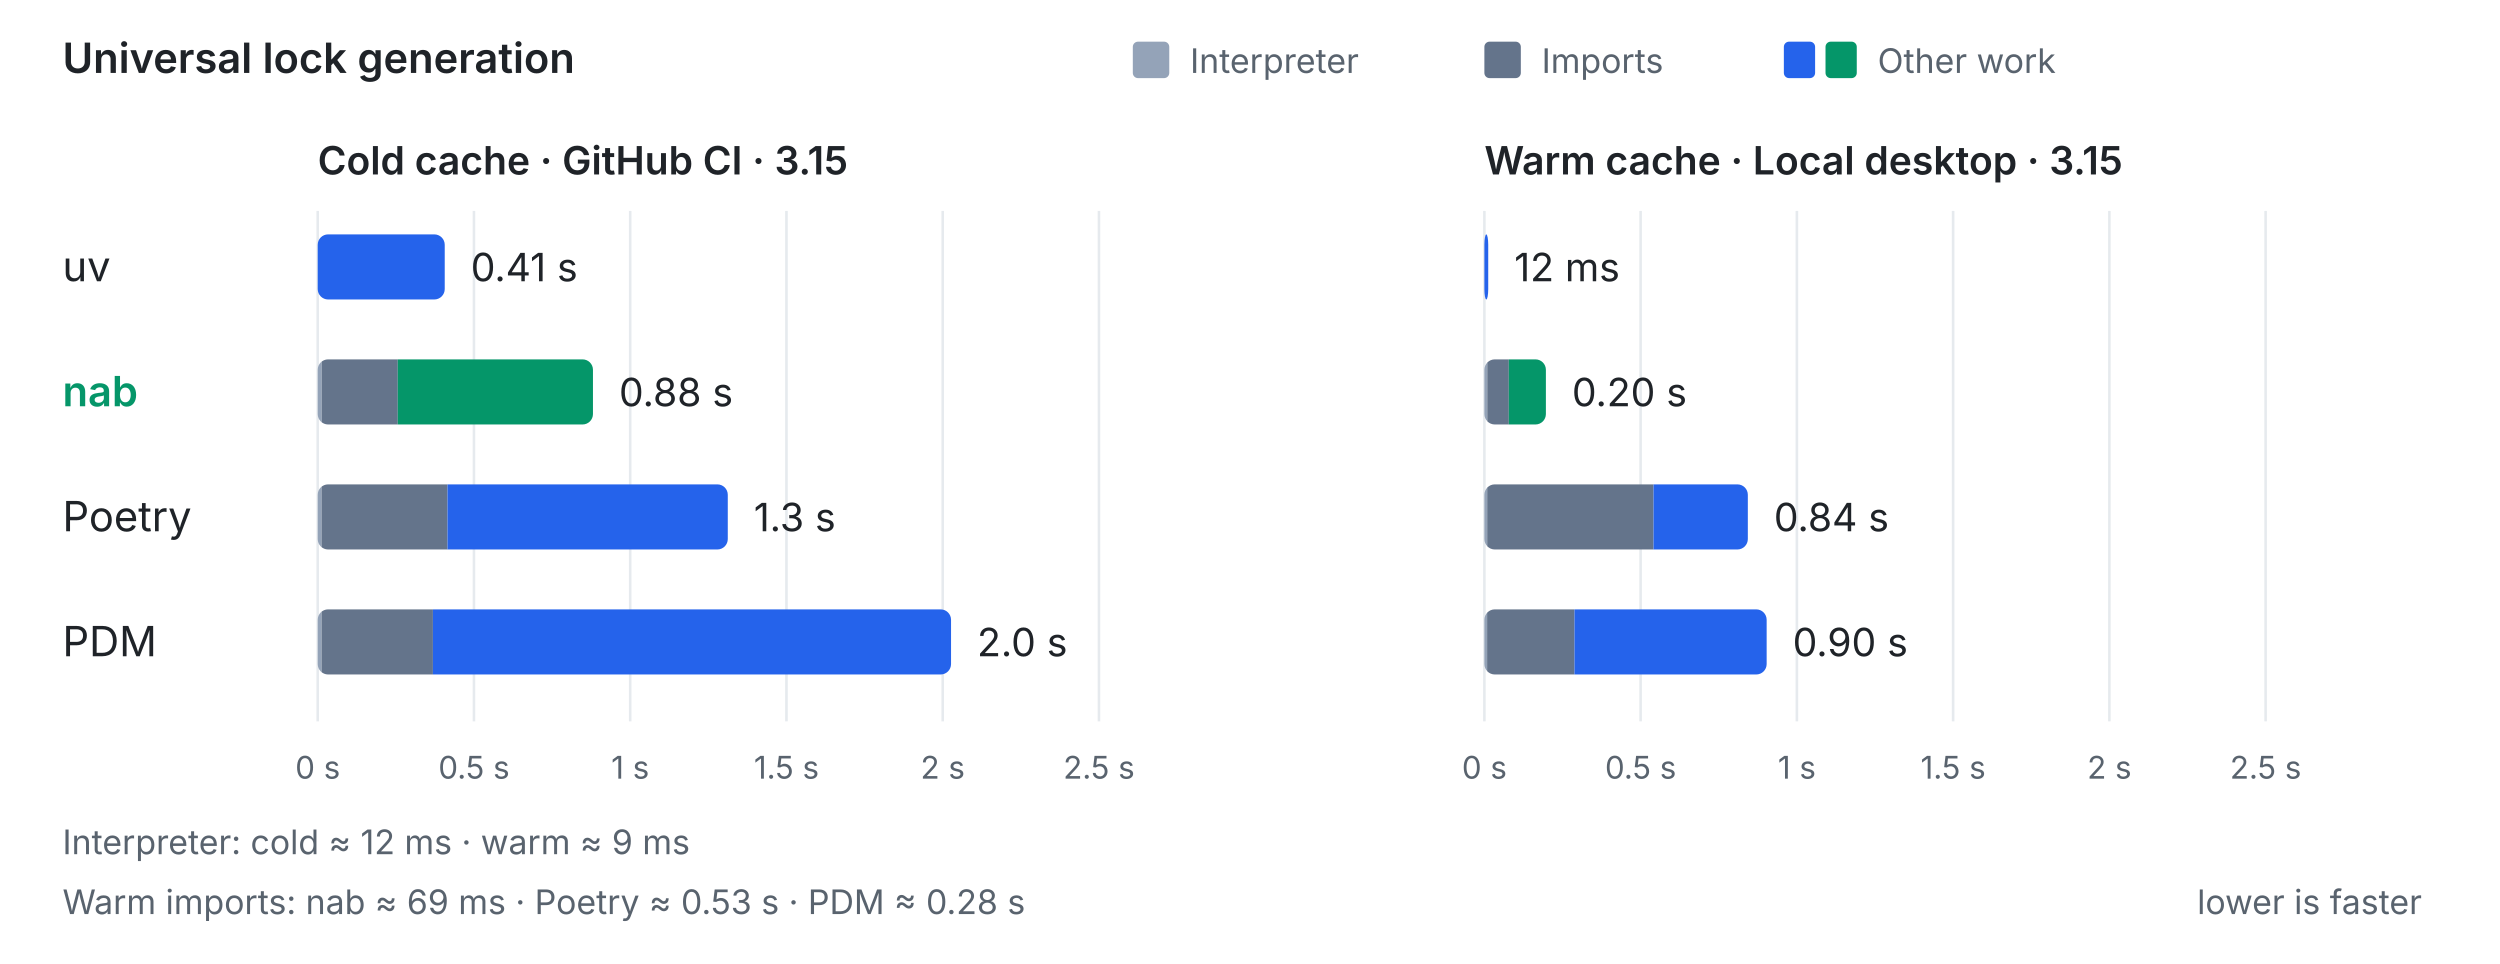
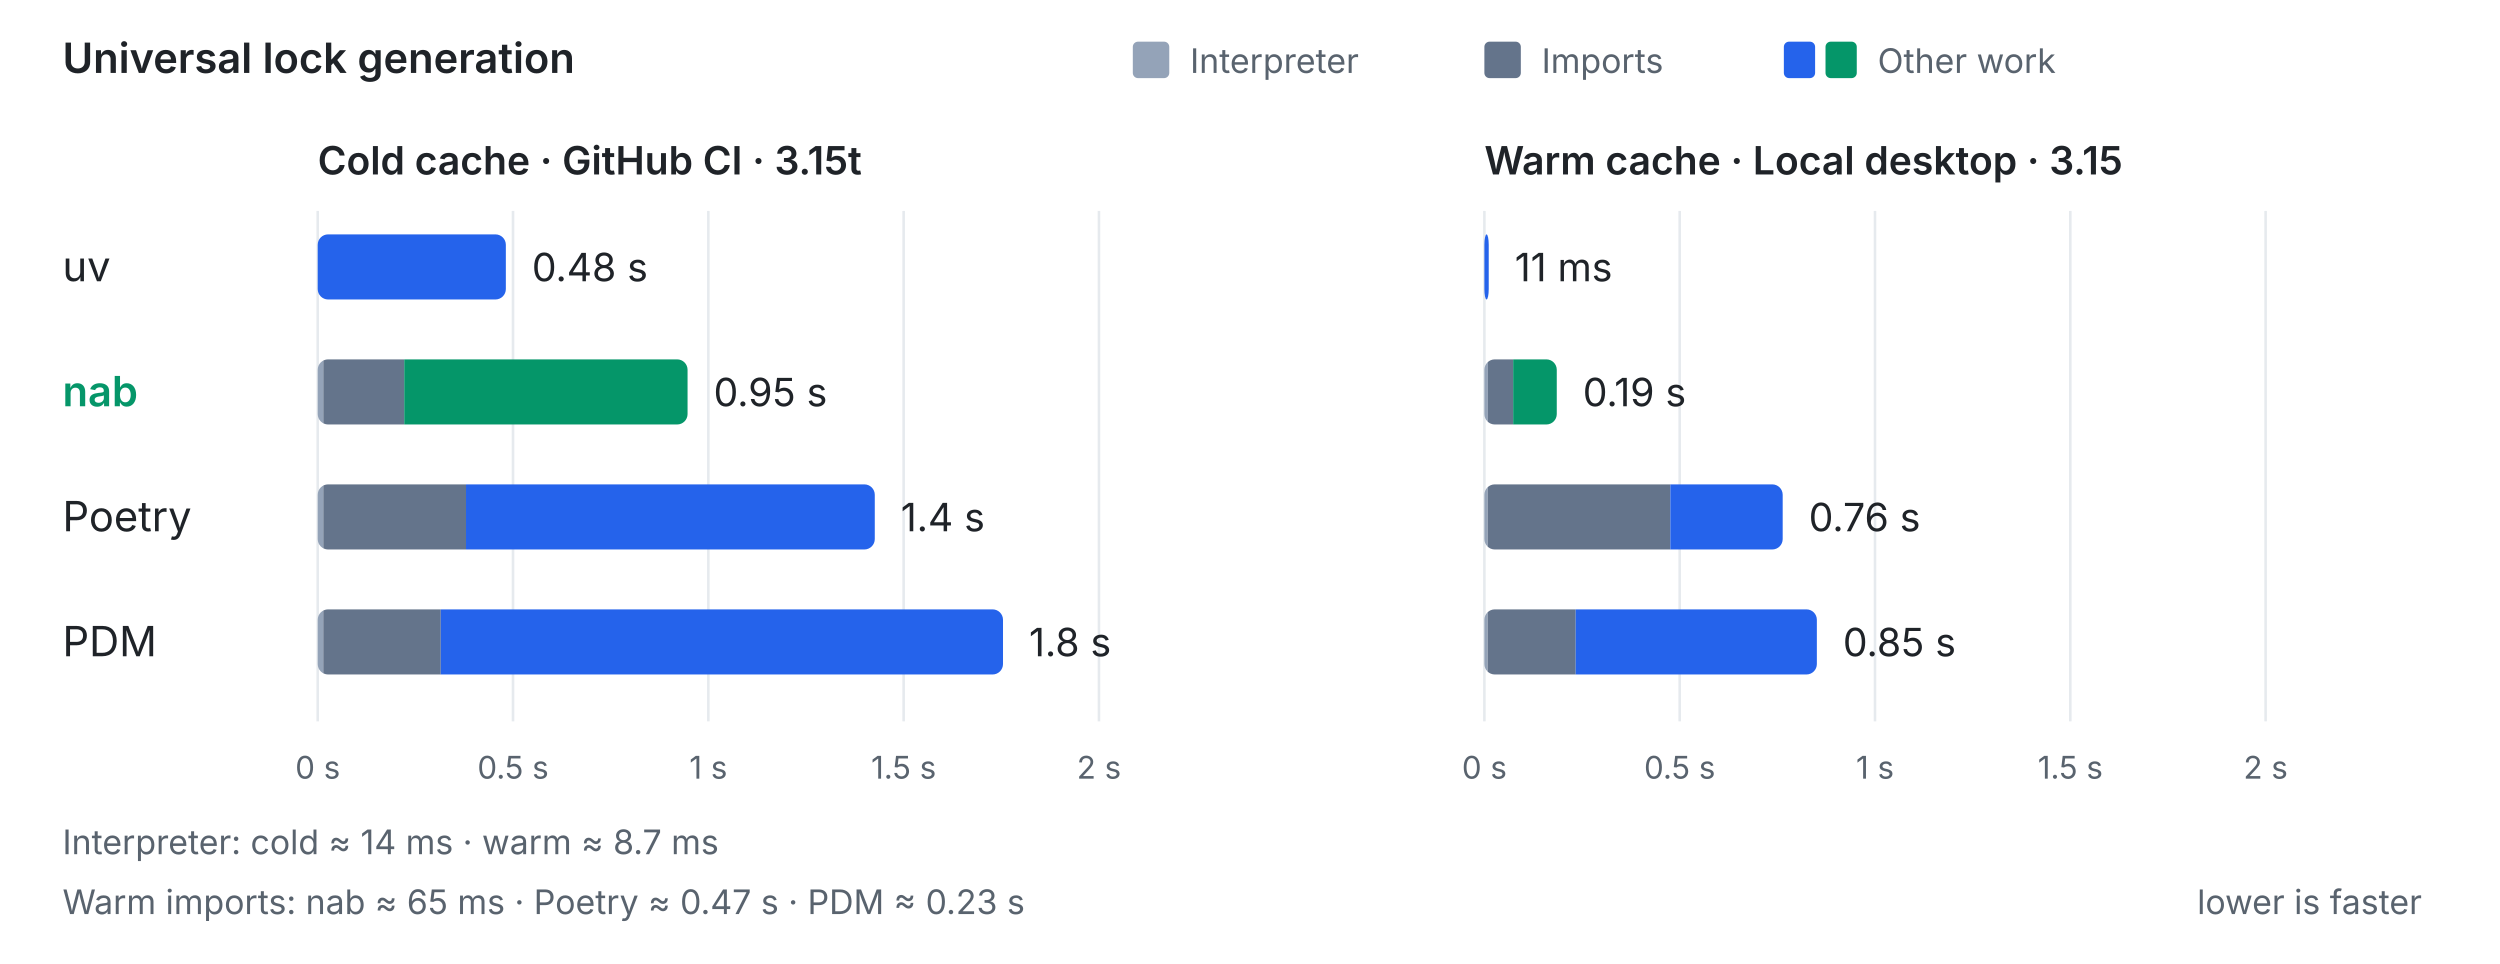
<svg xmlns="http://www.w3.org/2000/svg" width="960" height="370" viewBox="0 0 960 370" role="img" aria-labelledby="title desc">
  <g font-family="-apple-system, BlinkMacSystemFont, Segoe UI, sans-serif">
    <text x="24" y="28" fill="#1f2328" font-size="16" font-weight="600">Universal lock generation</text>
    <rect x="435" y="16" width="14" height="14" rx="2" fill="#94a3b8" />
    <text x="457" y="28" fill="#59636e" font-size="13">Interpreter</text>
    <rect x="570" y="16" width="14" height="14" rx="2" fill="#64748b" />
    <text x="592" y="28" fill="#59636e" font-size="13">Imports</text>
    <rect x="685" y="16" width="12" height="14" rx="2" fill="#2563eb" />
    <rect x="701" y="16" width="12" height="14" rx="2" fill="#059669" />
    <text x="721" y="28" fill="#59636e" font-size="13">Other work</text>
-     <text x="122" y="67" fill="#1f2328" font-size="15" font-weight="600">Cold cache · GitHub CI · 3.15</text>
+     <text x="122" y="67" fill="#1f2328" font-size="15" font-weight="600">Cold cache · GitHub CI · 3.15t</text>
    <path d="M122.000 81V277" stroke="#d1d9e0" stroke-opacity="0.55" />
    <text x="122.000" y="299" fill="#59636e" font-size="12" text-anchor="middle">0 s</text>
-     <path d="M182.000 81V277" stroke="#d1d9e0" stroke-opacity="0.55" />
-     <text x="182.000" y="299" fill="#59636e" font-size="12" text-anchor="middle">0.5 s</text>
-     <path d="M242.000 81V277" stroke="#d1d9e0" stroke-opacity="0.55" />
-     <text x="242.000" y="299" fill="#59636e" font-size="12" text-anchor="middle">1 s</text>
-     <path d="M302.000 81V277" stroke="#d1d9e0" stroke-opacity="0.55" />
-     <text x="302.000" y="299" fill="#59636e" font-size="12" text-anchor="middle">1.5 s</text>
-     <path d="M362.000 81V277" stroke="#d1d9e0" stroke-opacity="0.55" />
-     <text x="362.000" y="299" fill="#59636e" font-size="12" text-anchor="middle">2 s</text>
+     <path d="M197.000 81V277" stroke="#d1d9e0" stroke-opacity="0.55" />
+     <text x="197.000" y="299" fill="#59636e" font-size="12" text-anchor="middle">0.5 s</text>
+     <path d="M272.000 81V277" stroke="#d1d9e0" stroke-opacity="0.55" />
+     <text x="272.000" y="299" fill="#59636e" font-size="12" text-anchor="middle">1 s</text>
+     <path d="M347.000 81V277" stroke="#d1d9e0" stroke-opacity="0.55" />
+     <text x="347.000" y="299" fill="#59636e" font-size="12" text-anchor="middle">1.5 s</text>
    <path d="M422.000 81V277" stroke="#d1d9e0" stroke-opacity="0.55" />
-     <text x="422.000" y="299" fill="#59636e" font-size="12" text-anchor="middle">2.5 s</text>
+     <text x="422.000" y="299" fill="#59636e" font-size="12" text-anchor="middle">2 s</text>
    <clipPath id="cold-uv">
-       <rect x="122" y="90" width="48.776" height="25" rx="4" />
+       <rect x="122" y="90" width="72.245" height="25" rx="4" />
    </clipPath>
    <g clip-path="url(#cold-uv)">
      <rect x="122" y="90" width="0.000" height="25" fill="#94a3b8" />
      <rect x="122.000" y="90" width="0.000" height="25" fill="#64748b" />
-       <rect x="122.000" y="90" width="48.776" height="25" fill="#2563eb" />
+       <rect x="122.000" y="90" width="72.245" height="25" fill="#2563eb" />
    </g>
-     <text x="180.776" y="108" fill="#1f2328" font-size="15">0.41 s</text>
+     <text x="204.245" y="108" fill="#1f2328" font-size="15">0.48 s</text>
    <clipPath id="cold-nab">
-       <rect x="122" y="138" width="105.698" height="25" rx="4" />
+       <rect x="122" y="138" width="142.024" height="25" rx="4" />
    </clipPath>
    <g clip-path="url(#cold-nab)">
-       <rect x="122" y="138" width="1.533" height="25" fill="#94a3b8" />
-       <rect x="123.533" y="138" width="29.216" height="25" fill="#64748b" />
-       <rect x="152.749" y="138" width="74.949" height="25" fill="#059669" />
+       <rect x="122" y="138" width="2.147" height="25" fill="#94a3b8" />
+       <rect x="124.147" y="138" width="31.080" height="25" fill="#64748b" />
+       <rect x="155.228" y="138" width="108.797" height="25" fill="#059669" />
    </g>
-     <text x="237.698" y="156" fill="#1f2328" font-size="15">0.88 s</text>
+     <text x="274.024" y="156" fill="#1f2328" font-size="15">0.95 s</text>
    <clipPath id="cold-poetry">
-       <rect x="122" y="186" width="157.468" height="25" rx="4" />
+       <rect x="122" y="186" width="213.916" height="25" rx="4" />
    </clipPath>
    <g clip-path="url(#cold-poetry)">
-       <rect x="122" y="186" width="1.466" height="25" fill="#94a3b8" />
-       <rect x="123.466" y="186" width="48.388" height="25" fill="#64748b" />
-       <rect x="171.853" y="186" width="107.615" height="25" fill="#2563eb" />
+       <rect x="122" y="186" width="2.147" height="25" fill="#94a3b8" />
+       <rect x="124.147" y="186" width="54.799" height="25" fill="#64748b" />
+       <rect x="178.947" y="186" width="156.969" height="25" fill="#2563eb" />
    </g>
-     <text x="289.468" y="204" fill="#1f2328" font-size="15">1.3 s</text>
+     <text x="345.916" y="204" fill="#1f2328" font-size="15">1.4 s</text>
    <clipPath id="cold-pdm">
-       <rect x="122" y="234" width="243.201" height="25" rx="4" />
+       <rect x="122" y="234" width="263.154" height="25" rx="4" />
    </clipPath>
    <g clip-path="url(#cold-pdm)">
-       <rect x="122" y="234" width="1.477" height="25" fill="#94a3b8" />
-       <rect x="123.477" y="234" width="42.766" height="25" fill="#64748b" />
-       <rect x="166.242" y="234" width="198.959" height="25" fill="#2563eb" />
+       <rect x="122" y="234" width="2.137" height="25" fill="#94a3b8" />
+       <rect x="124.137" y="234" width="45.119" height="25" fill="#64748b" />
+       <rect x="169.255" y="234" width="215.899" height="25" fill="#2563eb" />
    </g>
-     <text x="375.201" y="252" fill="#1f2328" font-size="15">2.0 s</text>
+     <text x="395.154" y="252" fill="#1f2328" font-size="15">1.8 s</text>
    <text x="570" y="67" fill="#1f2328" font-size="15" font-weight="600">Warm cache · Local desktop · 3.15</text>
    <path d="M570.000 81V277" stroke="#d1d9e0" stroke-opacity="0.55" />
    <text x="570.000" y="299" fill="#59636e" font-size="12" text-anchor="middle">0 s</text>
-     <path d="M630.000 81V277" stroke="#d1d9e0" stroke-opacity="0.55" />
-     <text x="630.000" y="299" fill="#59636e" font-size="12" text-anchor="middle">0.5 s</text>
-     <path d="M690.000 81V277" stroke="#d1d9e0" stroke-opacity="0.55" />
-     <text x="690.000" y="299" fill="#59636e" font-size="12" text-anchor="middle">1 s</text>
-     <path d="M750.000 81V277" stroke="#d1d9e0" stroke-opacity="0.55" />
-     <text x="750.000" y="299" fill="#59636e" font-size="12" text-anchor="middle">1.5 s</text>
-     <path d="M810.000 81V277" stroke="#d1d9e0" stroke-opacity="0.55" />
-     <text x="810.000" y="299" fill="#59636e" font-size="12" text-anchor="middle">2 s</text>
+     <path d="M645.000 81V277" stroke="#d1d9e0" stroke-opacity="0.55" />
+     <text x="645.000" y="299" fill="#59636e" font-size="12" text-anchor="middle">0.5 s</text>
+     <path d="M720.000 81V277" stroke="#d1d9e0" stroke-opacity="0.55" />
+     <text x="720.000" y="299" fill="#59636e" font-size="12" text-anchor="middle">1 s</text>
+     <path d="M795.000 81V277" stroke="#d1d9e0" stroke-opacity="0.55" />
+     <text x="795.000" y="299" fill="#59636e" font-size="12" text-anchor="middle">1.5 s</text>
    <path d="M870.000 81V277" stroke="#d1d9e0" stroke-opacity="0.55" />
-     <text x="870.000" y="299" fill="#59636e" font-size="12" text-anchor="middle">2.5 s</text>
+     <text x="870.000" y="299" fill="#59636e" font-size="12" text-anchor="middle">2 s</text>
    <clipPath id="warm-uv">
-       <rect x="570" y="90" width="1.480" height="25" rx="4" />
+       <rect x="570" y="90" width="1.673" height="25" rx="4" />
    </clipPath>
    <g clip-path="url(#warm-uv)">
      <rect x="570" y="90" width="0.000" height="25" fill="#94a3b8" />
      <rect x="570.000" y="90" width="0.000" height="25" fill="#64748b" />
-       <rect x="570.000" y="90" width="1.480" height="25" fill="#2563eb" />
+       <rect x="570.000" y="90" width="1.673" height="25" fill="#2563eb" />
    </g>
-     <text x="581.480" y="108" fill="#1f2328" font-size="15">12 ms</text>
+     <text x="581.673" y="108" fill="#1f2328" font-size="15">11 ms</text>
    <clipPath id="warm-nab">
-       <rect x="570" y="138" width="23.622" height="25" rx="4" />
+       <rect x="570" y="138" width="27.800" height="25" rx="4" />
    </clipPath>
    <g clip-path="url(#warm-nab)">
-       <rect x="570" y="138" width="1.112" height="25" fill="#94a3b8" />
-       <rect x="571.112" y="138" width="8.274" height="25" fill="#64748b" />
-       <rect x="579.387" y="138" width="14.235" height="25" fill="#059669" />
+       <rect x="570" y="138" width="1.349" height="25" fill="#94a3b8" />
+       <rect x="571.349" y="138" width="9.709" height="25" fill="#64748b" />
+       <rect x="581.057" y="138" width="16.743" height="25" fill="#059669" />
    </g>
-     <text x="603.622" y="156" fill="#1f2328" font-size="15">0.20 s</text>
+     <text x="607.800" y="156" fill="#1f2328" font-size="15">0.19 s</text>
    <clipPath id="warm-poetry">
-       <rect x="570" y="186" width="101.167" height="25" rx="4" />
+       <rect x="570" y="186" width="114.552" height="25" rx="4" />
    </clipPath>
    <g clip-path="url(#warm-poetry)">
-       <rect x="570" y="186" width="1.080" height="25" fill="#94a3b8" />
-       <rect x="571.080" y="186" width="63.872" height="25" fill="#64748b" />
-       <rect x="634.952" y="186" width="36.215" height="25" fill="#2563eb" />
+       <rect x="570" y="186" width="1.304" height="25" fill="#94a3b8" />
+       <rect x="571.304" y="186" width="70.106" height="25" fill="#64748b" />
+       <rect x="641.410" y="186" width="43.143" height="25" fill="#2563eb" />
    </g>
-     <text x="681.167" y="204" fill="#1f2328" font-size="15">0.84 s</text>
+     <text x="694.552" y="204" fill="#1f2328" font-size="15">0.76 s</text>
    <clipPath id="warm-pdm">
-       <rect x="570" y="234" width="108.395" height="25" rx="4" />
+       <rect x="570" y="234" width="127.674" height="25" rx="4" />
    </clipPath>
    <g clip-path="url(#warm-pdm)">
-       <rect x="570" y="234" width="1.048" height="25" fill="#94a3b8" />
-       <rect x="571.048" y="234" width="33.544" height="25" fill="#64748b" />
-       <rect x="604.593" y="234" width="73.803" height="25" fill="#2563eb" />
+       <rect x="570" y="234" width="1.276" height="25" fill="#94a3b8" />
+       <rect x="571.276" y="234" width="33.794" height="25" fill="#64748b" />
+       <rect x="605.070" y="234" width="92.604" height="25" fill="#2563eb" />
    </g>
-     <text x="688.395" y="252" fill="#1f2328" font-size="15">0.90 s</text>
+     <text x="707.674" y="252" fill="#1f2328" font-size="15">0.85 s</text>
    <text x="24" y="108" fill="#1f2328" font-size="16" font-weight="400">uv</text>
    <text x="24" y="156" fill="#059669" font-size="16" font-weight="600">nab</text>
    <text x="24" y="204" fill="#1f2328" font-size="16" font-weight="400">Poetry</text>
    <text x="24" y="252" fill="#1f2328" font-size="16" font-weight="400">PDM</text>
-     <text x="24" y="328" fill="#59636e" font-size="13">Interpreter: cold ≈ 12 ms · warm ≈ 9 ms</text>
-     <text x="24" y="351" fill="#59636e" font-size="13">Warm imports: nab ≈ 69 ms · Poetry ≈ 0.53 s · PDM ≈ 0.28 s</text>
+     <text x="24" y="328" fill="#59636e" font-size="13">Interpreter: cold ≈ 14 ms · warm ≈ 8.7 ms</text>
+     <text x="24" y="351" fill="#59636e" font-size="13">Warm imports: nab ≈ 65 ms · Poetry ≈ 0.47 s · PDM ≈ 0.23 s</text>
    <text x="930" y="351" text-anchor="end" fill="#59636e" font-size="13">lower is faster</text>
  </g>
</svg>
